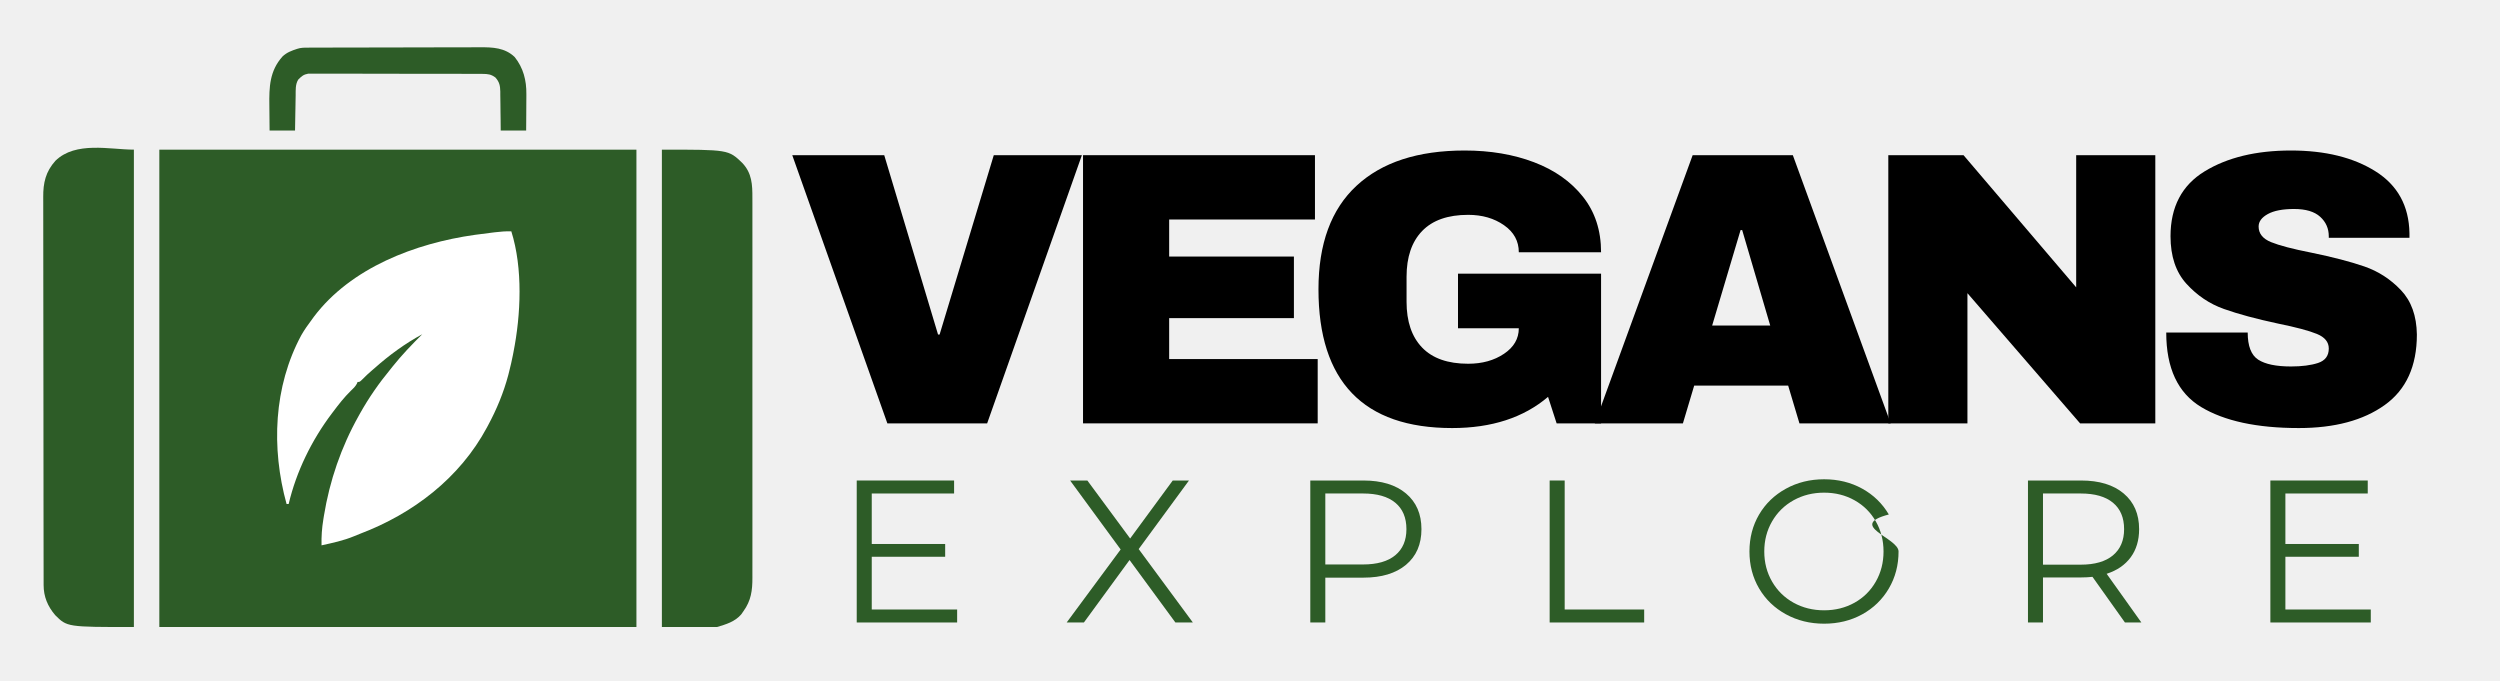
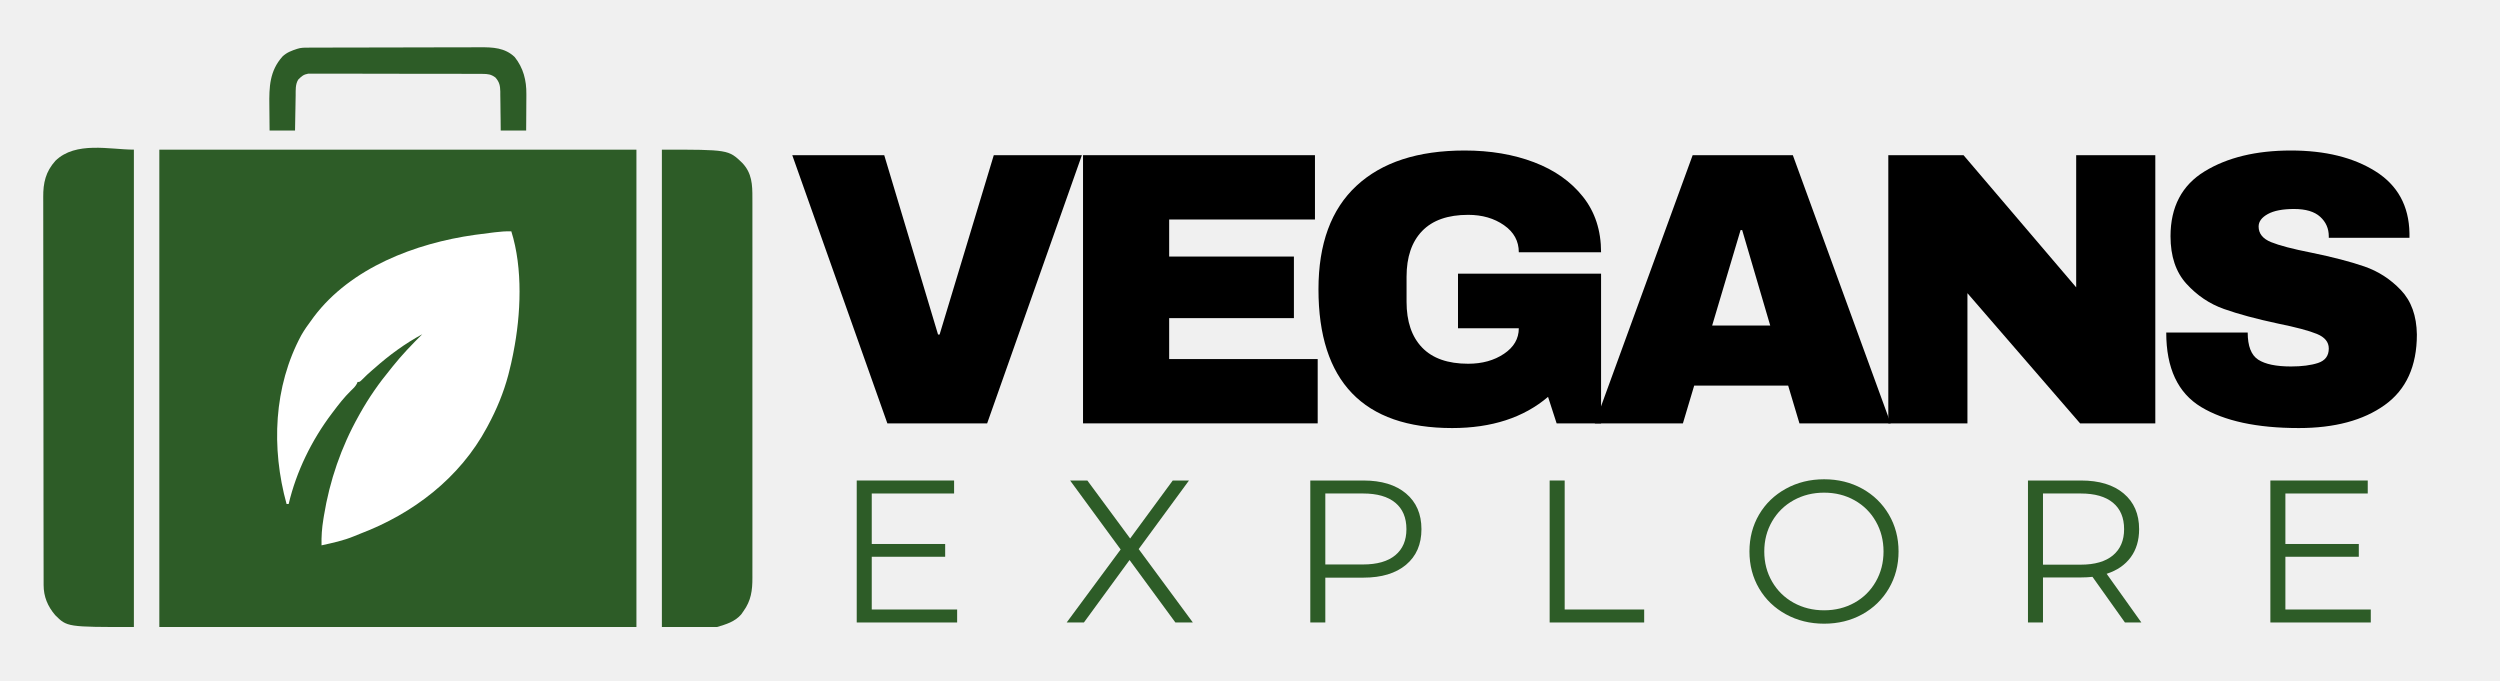
<svg xmlns="http://www.w3.org/2000/svg" zoomAndPan="magnify" viewBox="80 560 1360 370" preserveAspectRatio="xMidYMid meet" version="1.0">
  <defs>
    <g />
    <clipPath id="29cb00a96b">
      <rect x="0" width="892" y="0" height="231" />
    </clipPath>
    <clipPath id="ec6feef2a8">
      <rect x="0" width="897" y="0" height="136" />
    </clipPath>
  </defs>
  <path fill="#2d5c27" d="M 166.676 641.402 C 252.324 641.402 337.973 641.402 426.215 641.402 C 426.215 727.105 426.215 812.809 426.215 901.105 C 340.566 901.105 254.918 901.105 166.676 901.105 C 166.676 815.406 166.676 729.703 166.676 641.402 Z M 166.676 641.402 " fill-opacity="1" fill-rule="nonzero" />
  <path fill="#ffffff" d="M 358.156 685.844 C 364.5 706.02 363.371 731.129 359.312 751.633 C 359.262 751.891 359.262 751.891 359.012 753.191 C 358.434 756.16 357.754 759.09 357.004 762.023 C 356.922 762.352 356.922 762.352 356.508 764.02 C 353.969 773.574 350.164 782.766 345.469 791.453 C 345.285 791.801 345.102 792.145 344.91 792.5 C 330.105 820.09 304.707 839.457 275.785 850.414 C 274.703 850.832 273.629 851.273 272.562 851.723 C 266.875 854.086 260.914 855.348 254.918 856.668 C 254.789 851.875 255.121 847.332 255.891 842.602 C 255.992 841.957 256.098 841.309 256.203 840.645 C 259.355 821.41 265.566 803.27 275.105 786.262 C 275.336 785.844 275.57 785.422 275.809 784.992 C 280.598 776.426 286.156 768.43 292.406 760.867 C 292.789 760.387 293.168 759.906 293.559 759.414 C 298.527 753.18 304.051 747.43 309.711 741.824 C 300.344 746.891 291.703 753.223 283.758 760.289 C 283.309 760.676 282.859 761.062 282.398 761.457 C 280.586 763.016 278.855 764.598 277.195 766.312 C 275.684 767.793 275.684 767.793 274.527 767.793 C 274.391 768.121 274.254 768.449 274.109 768.789 C 273.219 770.379 272.145 771.379 270.816 772.625 C 267.25 776.125 264.254 779.961 261.262 783.953 C 261.02 784.273 260.773 784.594 260.523 784.926 C 249.609 799.363 241.184 816.523 237.039 834.16 C 236.66 834.16 236.277 834.16 235.887 834.16 C 227.516 803.777 228.812 770.344 243.914 742.344 C 245.633 739.316 247.648 736.527 249.727 733.742 C 250.059 733.281 250.395 732.816 250.738 732.34 C 270.895 705.598 306.062 692.309 338.25 687.77 C 341.266 687.363 344.285 686.973 347.309 686.598 C 347.922 686.523 348.535 686.449 349.168 686.367 C 352.188 686.012 355.117 685.75 358.156 685.844 Z M 358.156 685.844 " fill-opacity="1" fill-rule="nonzero" />
  <path fill="#2d5c27" d="M 440.059 641.402 C 476.289 641.402 476.289 641.402 483.82 648.652 C 489.09 654.23 489.336 660.492 489.301 667.781 C 489.305 668.703 489.305 669.625 489.309 670.547 C 489.316 673.07 489.312 675.594 489.309 678.117 C 489.305 680.844 489.309 683.566 489.312 686.293 C 489.32 691.629 489.32 696.965 489.316 702.301 C 489.312 706.637 489.312 710.973 489.312 715.309 C 489.312 715.926 489.312 716.543 489.312 717.18 C 489.312 718.434 489.316 719.688 489.316 720.945 C 489.32 732.703 489.312 744.465 489.305 756.227 C 489.297 766.312 489.297 776.402 489.309 786.488 C 489.316 798.207 489.32 809.926 489.312 821.645 C 489.312 822.895 489.312 824.145 489.312 825.395 C 489.312 826.008 489.312 826.625 489.312 827.258 C 489.309 831.586 489.312 835.918 489.316 840.25 C 489.32 845.527 489.32 850.805 489.312 856.086 C 489.309 858.777 489.305 861.469 489.312 864.164 C 489.316 866.629 489.312 869.098 489.305 871.562 C 489.301 872.453 489.305 873.344 489.309 874.234 C 489.336 881.188 488.594 886.723 484.469 892.449 C 484.051 893.047 483.633 893.641 483.207 894.254 C 479.711 898.262 475.004 899.621 470.047 901.105 C 460.152 901.105 450.254 901.105 440.059 901.105 C 440.059 815.406 440.059 729.703 440.059 641.402 Z M 440.059 641.402 " fill-opacity="1" fill-rule="nonzero" />
  <path fill="#2d5c27" d="M 152.832 641.402 C 152.832 727.105 152.832 812.809 152.832 901.105 C 116.508 901.105 116.508 901.105 110 894.609 C 105.934 889.809 103.742 884.602 103.73 878.316 C 103.73 877.941 103.727 877.562 103.727 877.176 C 103.723 875.906 103.723 874.637 103.723 873.371 C 103.723 872.453 103.719 871.539 103.719 870.621 C 103.711 868.098 103.711 865.578 103.707 863.055 C 103.707 860.336 103.699 857.617 103.695 854.898 C 103.684 848.328 103.676 841.762 103.672 835.191 C 103.672 832.098 103.668 829.004 103.664 825.914 C 103.652 815.629 103.645 805.348 103.641 795.066 C 103.641 792.398 103.641 789.727 103.637 787.059 C 103.637 786.398 103.637 785.734 103.637 785.051 C 103.633 774.309 103.617 763.562 103.598 752.82 C 103.578 741.789 103.57 730.758 103.566 719.73 C 103.566 713.535 103.562 707.344 103.547 701.152 C 103.535 695.875 103.531 690.602 103.535 685.328 C 103.539 682.637 103.535 679.945 103.527 677.258 C 103.516 674.793 103.516 672.328 103.523 669.859 C 103.527 668.973 103.523 668.082 103.516 667.191 C 103.461 659.418 104.855 653.367 110.152 647.465 C 121.156 636.691 139.887 641.402 152.832 641.402 Z M 152.832 641.402 " fill-opacity="1" fill-rule="nonzero" />
  <path fill="#2d5c27" d="M 247.598 585.914 C 248.031 585.914 248.465 585.91 248.91 585.91 C 250.363 585.902 251.82 585.902 253.273 585.898 C 254.316 585.895 255.355 585.891 256.398 585.887 C 259.82 585.875 263.246 585.867 266.668 585.863 C 267.848 585.859 269.027 585.859 270.207 585.855 C 275.75 585.844 281.297 585.836 286.84 585.832 C 293.23 585.824 299.625 585.812 306.02 585.789 C 310.961 585.77 315.906 585.762 320.852 585.758 C 323.801 585.758 326.754 585.754 329.703 585.738 C 332.484 585.727 335.266 585.723 338.043 585.73 C 339.062 585.73 340.078 585.727 341.094 585.719 C 348.039 585.668 354.66 585.945 359.973 591.012 C 364.715 596.945 366.426 603.742 366.344 611.176 C 366.344 611.746 366.344 612.316 366.34 612.906 C 366.332 614.711 366.32 616.516 366.305 618.32 C 366.297 619.551 366.293 620.777 366.289 622.008 C 366.277 625.012 366.254 628.012 366.23 631.016 C 361.664 631.016 357.098 631.016 352.391 631.016 C 352.383 630.121 352.383 630.121 352.344 625.582 C 352.324 623.84 352.297 622.098 352.27 620.355 C 352.254 619.148 352.242 617.941 352.234 616.734 C 352.223 614.992 352.195 613.254 352.164 611.516 C 352.164 611.246 352.164 611.246 352.164 609.887 C 352.09 606.66 351.738 604.664 349.508 602.16 C 347.141 600.395 345.387 600.211 342.469 600.199 C 342.055 600.199 341.645 600.195 341.219 600.191 C 339.84 600.18 338.461 600.184 337.086 600.188 C 336.094 600.184 335.105 600.176 334.117 600.172 C 331.434 600.16 328.746 600.156 326.062 600.156 C 323.82 600.156 321.578 600.152 319.34 600.148 C 314.051 600.137 308.762 600.137 303.473 600.141 C 298.016 600.145 292.562 600.129 287.105 600.109 C 282.422 600.09 277.738 600.086 273.055 600.086 C 270.254 600.086 267.457 600.086 264.66 600.07 C 262.031 600.059 259.398 600.059 256.77 600.07 C 255.805 600.07 254.84 600.07 253.875 600.062 C 252.555 600.051 251.238 600.059 249.918 600.07 C 249.18 600.07 248.445 600.07 247.684 600.07 C 245.047 600.543 244.117 601.445 242.23 603.312 C 240.629 605.918 240.875 608.938 240.836 611.91 C 240.828 612.457 240.816 613.004 240.805 613.566 C 240.77 615.309 240.742 617.047 240.715 618.789 C 240.695 619.969 240.672 621.152 240.648 622.336 C 240.594 625.23 240.547 628.121 240.5 631.016 C 235.934 631.016 231.363 631.016 226.656 631.016 C 226.617 627.617 226.582 624.223 226.562 620.824 C 226.555 619.672 226.543 618.52 226.527 617.367 C 226.398 607.289 226.637 598.582 233.723 590.688 C 236.02 588.516 238.688 587.543 241.652 586.578 C 243.676 585.902 245.496 585.914 247.598 585.914 Z M 247.598 585.914 " fill-opacity="1" fill-rule="nonzero" />
  <g transform="matrix(1, 0, 0, 1, 506, 604)">
    <g clip-path="url(#29cb00a96b)">
      <g fill="#000000" fill-opacity="1">
        <g transform="translate(1.38316, 186.314)">
          <g>
            <path d="M 55.344 0 L 3.609 -145.891 L 53.641 -145.891 L 82.906 -48.344 L 83.766 -48.344 L 113.234 -145.891 L 161.156 -145.891 L 109.625 0 Z M 55.344 0 " />
          </g>
        </g>
      </g>
      <g fill="#000000" fill-opacity="1">
        <g transform="translate(147.4785, 186.314)">
          <g>
            <path d="M 15.688 -145.891 L 141.859 -145.891 L 141.859 -110.906 L 62.547 -110.906 L 62.547 -90.75 L 130.406 -90.75 L 130.406 -57.25 L 62.547 -57.25 L 62.547 -34.984 L 143.344 -34.984 L 143.344 0 L 15.688 0 Z M 15.688 -145.891 " />
          </g>
        </g>
      </g>
      <g fill="#000000" fill-opacity="1">
        <g transform="translate(281.6995, 186.314)">
          <g>
            <path d="M 89.062 -148.438 C 103.051 -148.438 115.629 -146.312 126.797 -142.062 C 137.973 -137.82 146.848 -131.566 153.422 -123.297 C 159.992 -115.035 163.281 -104.969 163.281 -93.094 L 118.531 -93.094 C 118.531 -99.164 115.844 -104.07 110.469 -107.812 C 105.102 -111.562 98.602 -113.438 90.969 -113.438 C 79.938 -113.438 71.594 -110.504 65.938 -104.641 C 60.289 -98.773 57.469 -90.473 57.469 -79.734 L 57.469 -66.156 C 57.469 -55.414 60.289 -47.109 65.938 -41.234 C 71.594 -35.367 79.938 -32.438 90.969 -32.438 C 98.602 -32.438 105.102 -34.238 110.469 -37.844 C 115.844 -41.445 118.531 -46.078 118.531 -51.734 L 85.453 -51.734 L 85.453 -81.422 L 163.281 -81.422 L 163.281 0 L 139.109 0 L 134.438 -14.422 C 121.145 -3.109 103.758 2.547 82.281 2.547 C 58.102 2.547 39.938 -3.773 27.781 -16.422 C 15.625 -29.078 9.547 -47.914 9.547 -72.938 C 9.547 -97.676 16.438 -116.441 30.219 -129.234 C 44 -142.035 63.613 -148.438 89.062 -148.438 Z M 89.062 -148.438 " />
          </g>
        </g>
      </g>
      <g fill="#000000" fill-opacity="1">
        <g transform="translate(439.4571, 186.314)">
          <g>
            <path d="M 113.438 0 L 107.297 -20.562 L 56.188 -20.562 L 50.047 0 L 2.125 0 L 55.344 -145.891 L 109.844 -145.891 L 163.062 0 Z M 65.953 -53.219 L 97.547 -53.219 L 82.281 -105.172 L 81.422 -105.172 Z M 65.953 -53.219 " />
          </g>
        </g>
      </g>
      <g fill="#000000" fill-opacity="1">
        <g transform="translate(585.5524, 186.314)">
          <g>
            <path d="M 120.016 0 L 58.734 -70.828 L 58.734 0 L 15.688 0 L 15.688 -145.891 L 56.609 -145.891 L 117.891 -74 L 117.891 -145.891 L 160.938 -145.891 L 160.938 0 Z M 120.016 0 " />
          </g>
        </g>
      </g>
      <g fill="#000000" fill-opacity="1">
        <g transform="translate(743.31, 186.314)">
          <g>
            <path d="M 76.969 -148.438 C 95.633 -148.438 110.973 -144.656 122.984 -137.094 C 135.004 -129.531 141.156 -118.328 141.438 -103.484 L 141.438 -100.938 L 97.547 -100.938 L 97.547 -101.781 C 97.547 -106.02 95.988 -109.551 92.875 -112.375 C 89.77 -115.207 85.035 -116.625 78.672 -116.625 C 72.453 -116.625 67.68 -115.703 64.359 -113.859 C 61.035 -112.023 59.375 -109.766 59.375 -107.078 C 59.375 -103.266 61.633 -100.438 66.156 -98.594 C 70.676 -96.758 77.957 -94.852 88 -92.875 C 99.727 -90.469 109.375 -87.957 116.938 -85.344 C 124.5 -82.727 131.109 -78.453 136.766 -72.516 C 142.422 -66.578 145.32 -58.52 145.469 -48.344 C 145.469 -31.102 139.633 -18.312 127.969 -9.969 C 116.301 -1.625 100.719 2.547 81.219 2.547 C 58.457 2.547 40.75 -1.27 28.094 -8.906 C 15.445 -16.539 9.125 -30.039 9.125 -49.406 L 53.438 -49.406 C 53.438 -42.051 55.344 -37.133 59.156 -34.656 C 62.977 -32.188 68.914 -30.953 76.969 -30.953 C 82.906 -30.953 87.816 -31.586 91.703 -32.859 C 95.598 -34.141 97.547 -36.758 97.547 -40.719 C 97.547 -44.25 95.391 -46.895 91.078 -48.656 C 86.766 -50.426 79.727 -52.301 69.969 -54.281 C 58.094 -56.82 48.27 -59.473 40.5 -62.234 C 32.727 -64.992 25.941 -69.551 20.141 -75.906 C 14.348 -82.27 11.453 -90.895 11.453 -101.781 C 11.453 -117.758 17.633 -129.531 30 -137.094 C 42.375 -144.656 58.031 -148.438 76.969 -148.438 Z M 76.969 -148.438 " />
          </g>
        </g>
      </g>
    </g>
  </g>
  <g transform="matrix(1, 0, 0, 1, 532, 792)">
    <g clip-path="url(#ec6feef2a8)">
      <g fill="#2d5c27" fill-opacity="1">
        <g transform="translate(1.480609, 106.6299)">
          <g>
            <path d="M 67.203 -7.062 L 67.203 0 L 12.578 0 L 12.578 -77.234 L 65.547 -77.234 L 65.547 -70.172 L 20.75 -70.172 L 20.75 -42.703 L 60.688 -42.703 L 60.688 -35.75 L 20.75 -35.75 L 20.75 -7.062 Z M 67.203 -7.25 " />
          </g>
        </g>
      </g>
      <g fill="#2d5c27" fill-opacity="1">
        <g transform="translate(126.3957, 106.6299)">
          <g>
            <path d="M 61.016 0 L 36.078 -33.984 L 11.25 0 L 1.875 0 L 31.234 -39.719 L 3.75 -77.234 L 13.125 -77.234 L 36.406 -45.688 L 59.578 -77.234 L 68.406 -77.234 L 41.047 -39.938 L 70.516 0 Z M 61.016 0 " />
          </g>
        </g>
      </g>
      <g fill="#2d5c27" fill-opacity="1">
        <g transform="translate(248.2211, 106.6299)">
          <g>
            <path d="M 41.484 -77.234 C 51.348 -77.234 59.07 -74.879 64.656 -70.172 C 70.25 -65.461 73.047 -58.992 73.047 -50.766 C 73.047 -42.523 70.25 -36.066 64.656 -31.391 C 59.07 -26.723 51.348 -24.391 41.484 -24.391 L 20.75 -24.391 L 20.75 0 L 12.578 0 L 12.578 -77.234 Z M 41.266 -31.562 C 48.922 -31.562 54.77 -33.234 58.812 -36.578 C 62.852 -39.922 64.875 -44.648 64.875 -50.766 C 64.875 -57.016 62.852 -61.812 58.812 -65.156 C 54.77 -68.5 48.922 -70.172 41.266 -70.172 L 20.75 -70.172 L 20.75 -31.562 Z M 41.266 -31.562 " />
          </g>
        </g>
      </g>
      <g fill="#2d5c27" fill-opacity="1">
        <g transform="translate(378.4327, 106.6299)">
          <g>
            <path d="M 12.578 -77.234 L 20.75 -77.234 L 20.75 -7.062 L 64 -7.062 L 64 0 L 12.578 0 Z M 12.578 -77.234 " />
          </g>
        </g>
      </g>
      <g fill="#2d5c27" fill-opacity="1">
        <g transform="translate(493.9685, 106.6299)">
          <g>
-             <path d="M 46.344 0.656 C 38.695 0.656 31.766 -1.051 25.547 -4.469 C 19.328 -7.883 14.469 -12.57 10.969 -18.531 C 7.477 -24.488 5.734 -31.188 5.734 -38.625 C 5.734 -46.051 7.477 -52.742 10.969 -58.703 C 14.469 -64.66 19.328 -69.348 25.547 -72.766 C 31.766 -76.191 38.695 -77.906 46.344 -77.906 C 53.988 -77.906 60.883 -76.211 67.031 -72.828 C 73.176 -69.441 78.016 -64.75 81.547 -58.75 C 58.547 -52.758 86.844 -46.051 86.844 -38.625 C 86.844 -31.188 85.078 -24.469 81.547 -18.469 C 78.016 -12.477 73.176 -7.789 67.031 -4.406 C 60.883 -1.031 53.988 0.656 46.344 0.656 Z M 46.344 -6.625 C 52.445 -6.625 57.961 -8 62.891 -10.75 C 67.816 -13.508 71.676 -17.336 74.469 -22.234 C 77.27 -27.129 78.672 -32.594 78.672 -38.625 C 78.672 -44.656 77.27 -50.113 74.469 -55 C 71.676 -59.895 67.816 -63.723 62.891 -66.484 C 57.961 -69.242 52.445 -70.625 46.344 -70.625 C 40.238 -70.625 34.703 -69.242 29.734 -66.484 C 24.773 -63.723 20.879 -59.895 18.047 -55 C 15.211 -50.113 13.797 -44.656 13.797 -38.625 C 13.797 -32.594 15.211 -27.129 18.047 -22.234 C 20.879 -17.336 24.773 -13.508 29.734 -10.75 C 34.703 -8 40.238 -6.625 46.344 -6.625 Z M 46.344 -6.625 " />
+             <path d="M 46.344 0.656 C 38.695 0.656 31.766 -1.051 25.547 -4.469 C 19.328 -7.883 14.469 -12.57 10.969 -18.531 C 7.477 -24.488 5.734 -31.188 5.734 -38.625 C 5.734 -46.051 7.477 -52.742 10.969 -58.703 C 14.469 -64.66 19.328 -69.348 25.547 -72.766 C 31.766 -76.191 38.695 -77.906 46.344 -77.906 C 53.988 -77.906 60.883 -76.211 67.031 -72.828 C 73.176 -69.441 78.016 -64.75 81.547 -58.75 C 85.078 -52.758 86.844 -46.051 86.844 -38.625 C 86.844 -31.188 85.078 -24.469 81.547 -18.469 C 78.016 -12.477 73.176 -7.789 67.031 -4.406 C 60.883 -1.031 53.988 0.656 46.344 0.656 Z M 46.344 -6.625 C 52.445 -6.625 57.961 -8 62.891 -10.75 C 67.816 -13.508 71.676 -17.336 74.469 -22.234 C 77.27 -27.129 78.672 -32.594 78.672 -38.625 C 78.672 -44.656 77.27 -50.113 74.469 -55 C 71.676 -59.895 67.816 -63.723 62.891 -66.484 C 57.961 -69.242 52.445 -70.625 46.344 -70.625 C 40.238 -70.625 34.703 -69.242 29.734 -66.484 C 24.773 -63.723 20.879 -59.895 18.047 -55 C 15.211 -50.113 13.797 -44.656 13.797 -38.625 C 13.797 -32.594 15.211 -27.129 18.047 -22.234 C 20.879 -17.336 24.773 -13.508 29.734 -10.75 C 34.703 -8 40.238 -6.625 46.344 -6.625 Z M 46.344 -6.625 " />
          </g>
        </g>
      </g>
      <g fill="#2d5c27" fill-opacity="1">
        <g transform="translate(638.6352, 106.6299)">
          <g>
            <path d="M 65.328 0 L 47.672 -24.828 C 45.68 -24.609 43.617 -24.5 41.484 -24.5 L 20.75 -24.5 L 20.75 0 L 12.578 0 L 12.578 -77.234 L 41.484 -77.234 C 51.348 -77.234 59.07 -74.879 64.656 -70.172 C 70.25 -65.461 73.047 -58.992 73.047 -50.766 C 73.047 -44.723 71.52 -39.625 68.469 -35.469 C 65.414 -31.312 61.055 -28.316 55.391 -26.484 L 74.266 0 Z M 41.266 -31.453 C 48.922 -31.453 54.77 -33.141 58.812 -36.516 C 62.852 -39.898 64.875 -44.648 64.875 -50.766 C 64.875 -57.016 62.852 -61.812 58.812 -65.156 C 54.77 -68.5 48.922 -70.172 41.266 -70.172 L 20.75 -70.172 L 20.75 -31.453 Z M 41.266 -31.453 " />
          </g>
        </g>
      </g>
      <g fill="#2d5c27" fill-opacity="1">
        <g transform="translate(770.5021, 106.6299)">
          <g>
            <path d="M 67.203 -7.062 L 67.203 0 L 12.578 0 L 12.578 -77.234 L 65.547 -77.234 L 65.547 -70.172 L 20.75 -70.172 L 20.75 -42.703 L 60.688 -42.703 L 60.688 -35.75 L 20.75 -35.75 L 20.75 -7.062 Z M 67.203 -7.062 " />
          </g>
        </g>
      </g>
    </g>
  </g>
</svg>
